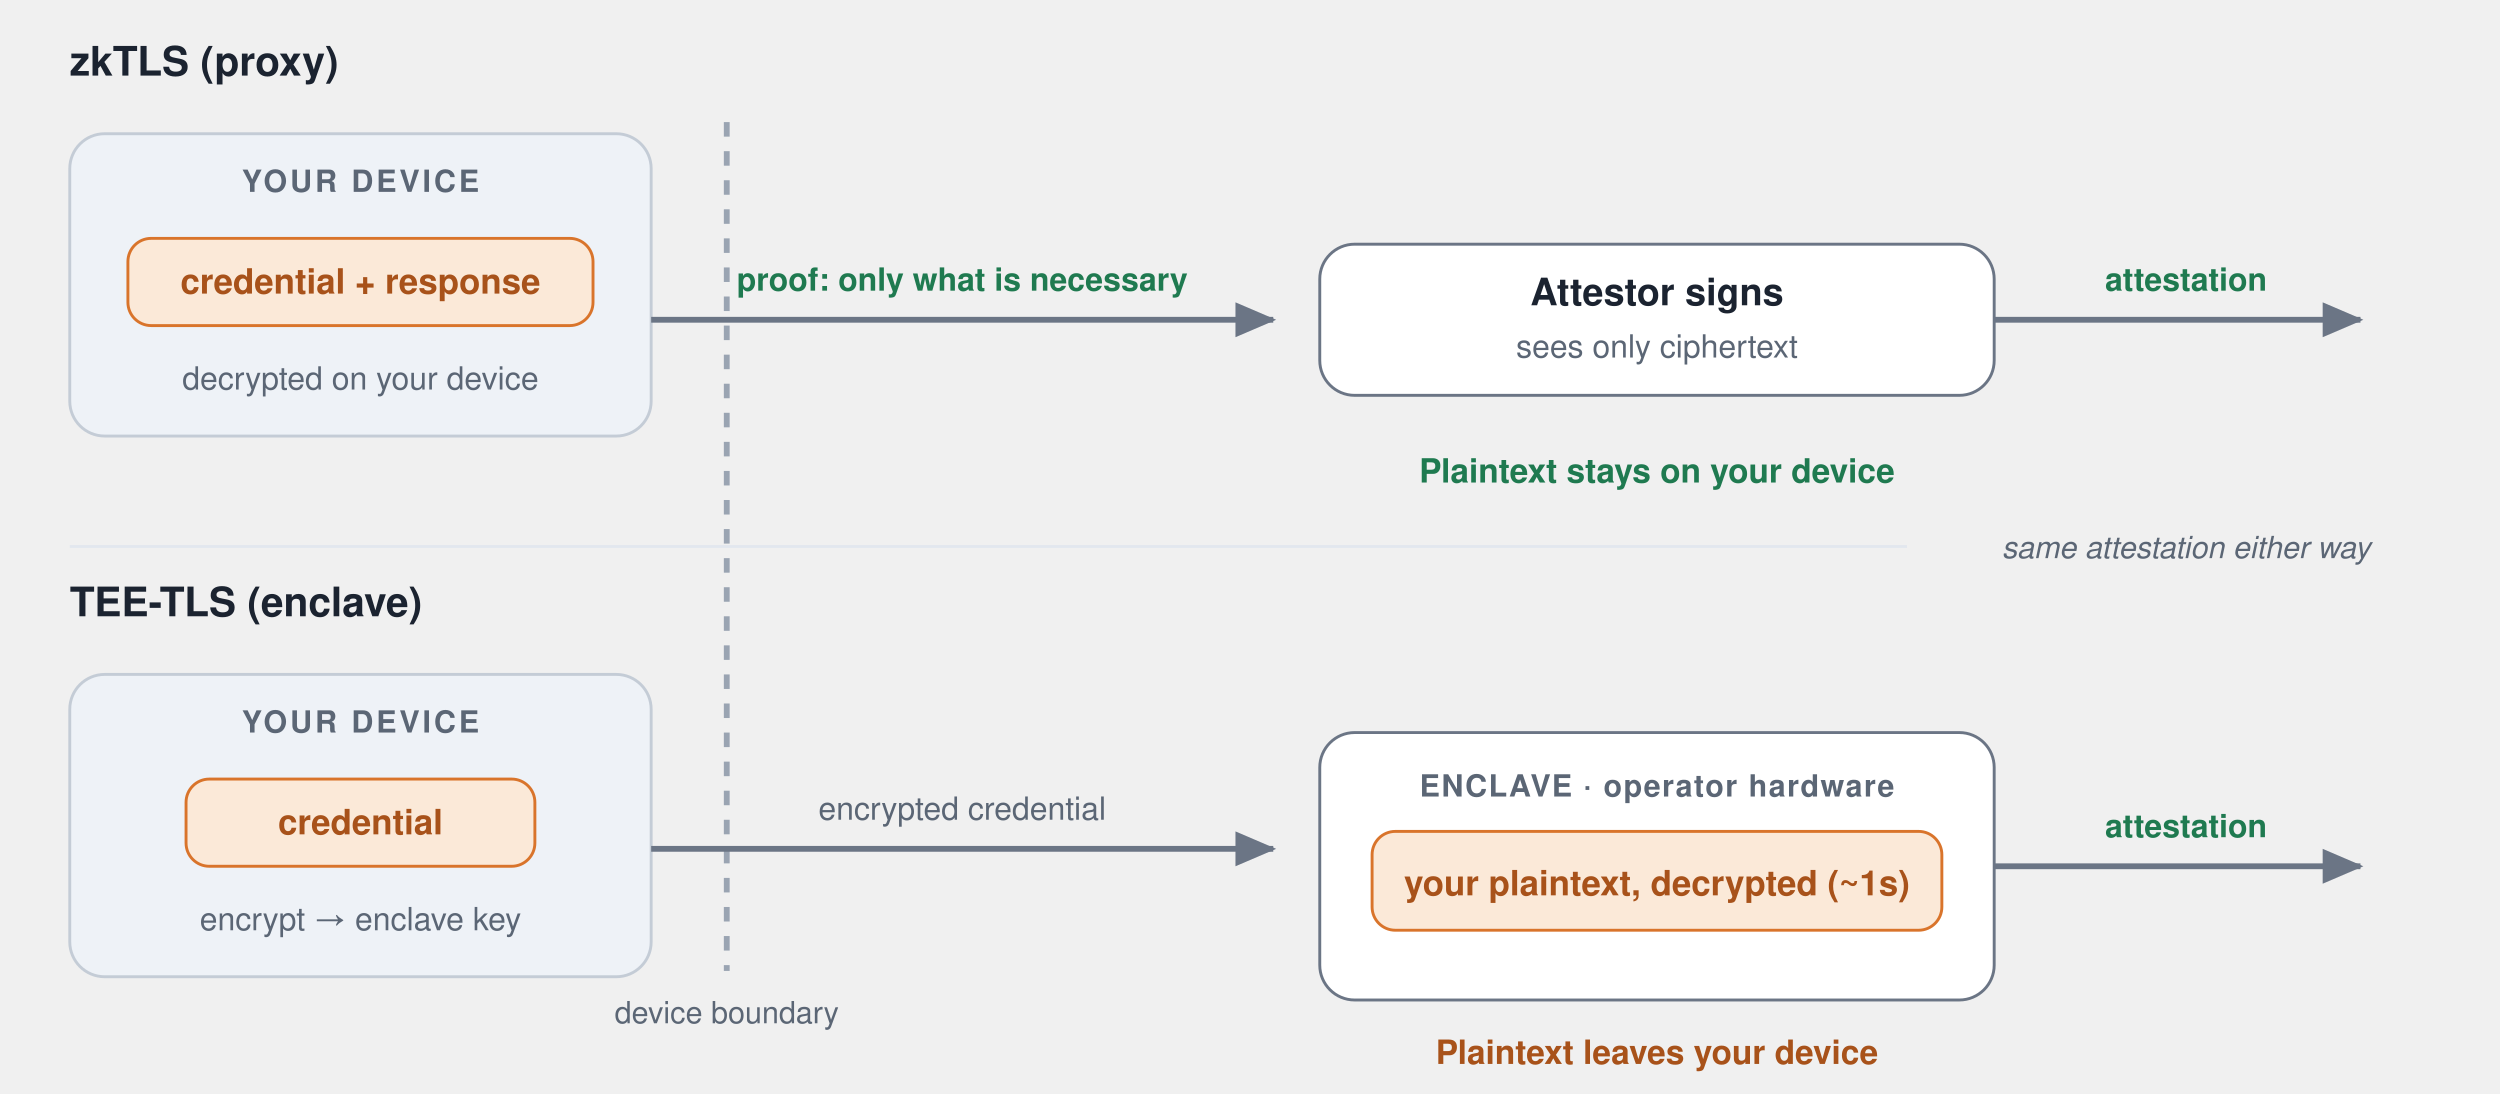
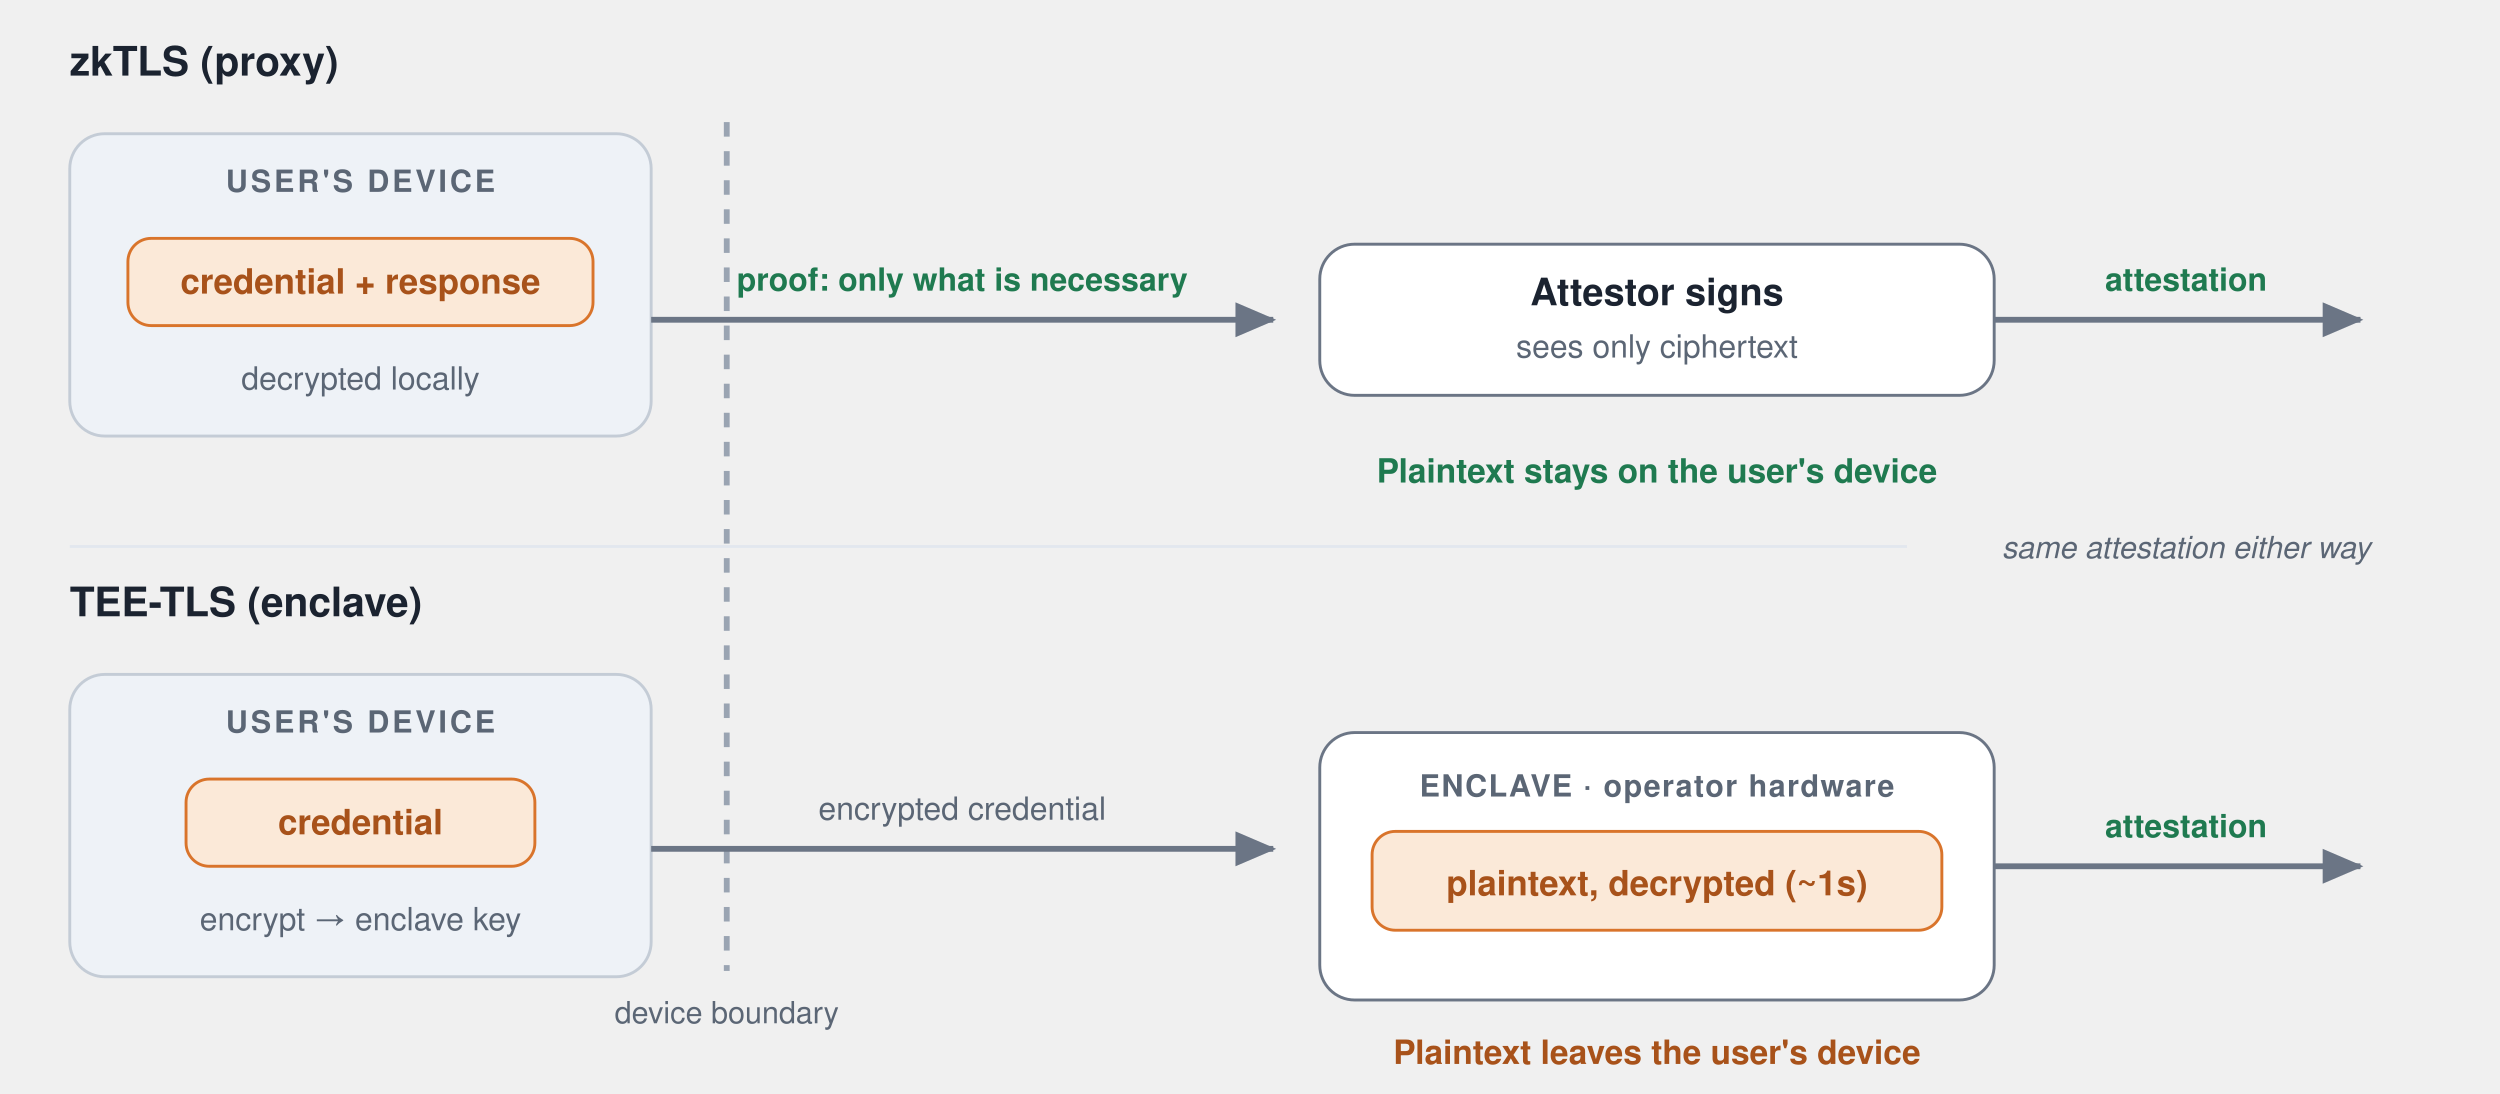
<svg xmlns="http://www.w3.org/2000/svg" viewBox="0 0 860 376" width="860" height="376" font-family="-apple-system,BlinkMacSystemFont,'Segoe UI',Helvetica,Arial,sans-serif">
  <defs>
    <marker id="ah" markerWidth="9" markerHeight="8" refX="6.5" refY="3" orient="auto" markerUnits="strokeWidth">
      <path d="M0,0 L7,3 L0,6 Z" fill="#6b7585" />
    </marker>
    <style>
      .strong{fill:#1b2330}.muted{fill:#5b6675}.plain{fill:#a8521a}.safe{fill:#1f7a50}
    </style>
  </defs>
  <line x1="250" y1="42" x2="250" y2="334" stroke="#9aa4b2" stroke-width="2" stroke-dasharray="5 5" />
  <text x="250" y="352" text-anchor="middle" font-size="10.5" class="muted">device boundary</text>
  <text x="24" y="26" font-size="14" font-weight="700" class="strong">zkTLS (proxy)</text>
  <rect x="24" y="46" width="200" height="104" rx="12" fill="#eef2f7" stroke="#c4ccd6" />
-   <text x="124" y="66" text-anchor="middle" font-size="10.5" font-weight="700" letter-spacing="1" class="muted">YOUR DEVICE</text>
+   <text x="124" y="66" text-anchor="middle" font-size="10.5" font-weight="700" letter-spacing="1" class="muted">USER'S DEVICE</text>
  <rect x="44" y="82" width="160" height="30" rx="8" fill="#fbe9d8" stroke="#d9742b" />
  <text x="124" y="101" text-anchor="middle" font-size="12" font-weight="600" class="plain">credential + response</text>
-   <text x="124" y="134" text-anchor="middle" font-size="11" class="muted">decrypted on your device</text>
+   <text x="124" y="134" text-anchor="middle" font-size="11" class="muted">decrypted locally</text>
  <line x1="224" y1="110" x2="438" y2="110" stroke="#6b7585" stroke-width="2" marker-end="url(#ah)" />
  <text x="331" y="100" text-anchor="middle" font-size="11" font-weight="600" class="safe">proof: only what is necessary</text>
  <rect x="454" y="84" width="232" height="52" rx="12" fill="#ffffff" stroke="#6b7585" />
  <text x="570" y="105" text-anchor="middle" font-size="13" font-weight="700" class="strong">Attestor signs</text>
  <text x="570" y="123" text-anchor="middle" font-size="11" class="muted">sees only ciphertext</text>
  <line x1="686" y1="110" x2="812" y2="110" stroke="#6b7585" stroke-width="2" marker-end="url(#ah)" />
  <text x="752" y="100" text-anchor="middle" font-size="11" font-weight="600" class="safe">attestation</text>
-   <text x="570" y="166" text-anchor="middle" font-size="11.5" font-weight="600" class="safe">Plaintext stays on your device</text>
+   <text x="570" y="166" text-anchor="middle" font-size="11.5" font-weight="600" class="safe">Plaintext stays on the user's device</text>
  <line x1="24" y1="188" x2="656" y2="188" stroke="#e2e7ee" stroke-width="1" />
  <text x="752" y="192" text-anchor="middle" font-size="10.5" font-style="italic" class="muted">same attestation either way</text>
  <text x="24" y="212" font-size="14" font-weight="700" class="strong">TEE-TLS (enclave)</text>
  <rect x="24" y="232" width="200" height="104" rx="12" fill="#eef2f7" stroke="#c4ccd6" />
-   <text x="124" y="252" text-anchor="middle" font-size="10.5" font-weight="700" letter-spacing="1" class="muted">YOUR DEVICE</text>
+   <text x="124" y="252" text-anchor="middle" font-size="10.5" font-weight="700" letter-spacing="1" class="muted">USER'S DEVICE</text>
  <rect x="64" y="268" width="120" height="30" rx="8" fill="#fbe9d8" stroke="#d9742b" />
  <text x="124" y="287" text-anchor="middle" font-size="12" font-weight="600" class="plain">credential</text>
  <text x="124" y="320" text-anchor="middle" font-size="11" class="muted">encrypt → enclave key</text>
  <line x1="224" y1="292" x2="438" y2="292" stroke="#6b7585" stroke-width="2" marker-end="url(#ah)" />
  <text x="331" y="282" text-anchor="middle" font-size="11" class="muted">encrypted credential</text>
  <rect x="454" y="252" width="232" height="92" rx="12" fill="#ffffff" stroke="#6b7585" />
  <text x="570" y="274" text-anchor="middle" font-size="10.5" font-weight="700" letter-spacing="0.5" class="muted">ENCLAVE · operator hardware</text>
  <rect x="472" y="286" width="196" height="34" rx="8" fill="#fbe9d8" stroke="#d9742b" />
-   <text x="570" y="308" text-anchor="middle" font-size="12" font-weight="600" class="plain">your plaintext, decrypted (~1s)</text>
+   <text x="570" y="308" text-anchor="middle" font-size="12" font-weight="600" class="plain">plaintext, decrypted (~1s)</text>
  <line x1="686" y1="298" x2="812" y2="298" stroke="#6b7585" stroke-width="2" marker-end="url(#ah)" />
  <text x="752" y="288" text-anchor="middle" font-size="11" font-weight="600" class="safe">attestation</text>
-   <text x="570" y="366" text-anchor="middle" font-size="11.5" font-weight="600" class="plain">Plaintext leaves your device</text>
+   <text x="570" y="366" text-anchor="middle" font-size="11.5" font-weight="600" class="plain">Plaintext leaves the user's device</text>
</svg>
